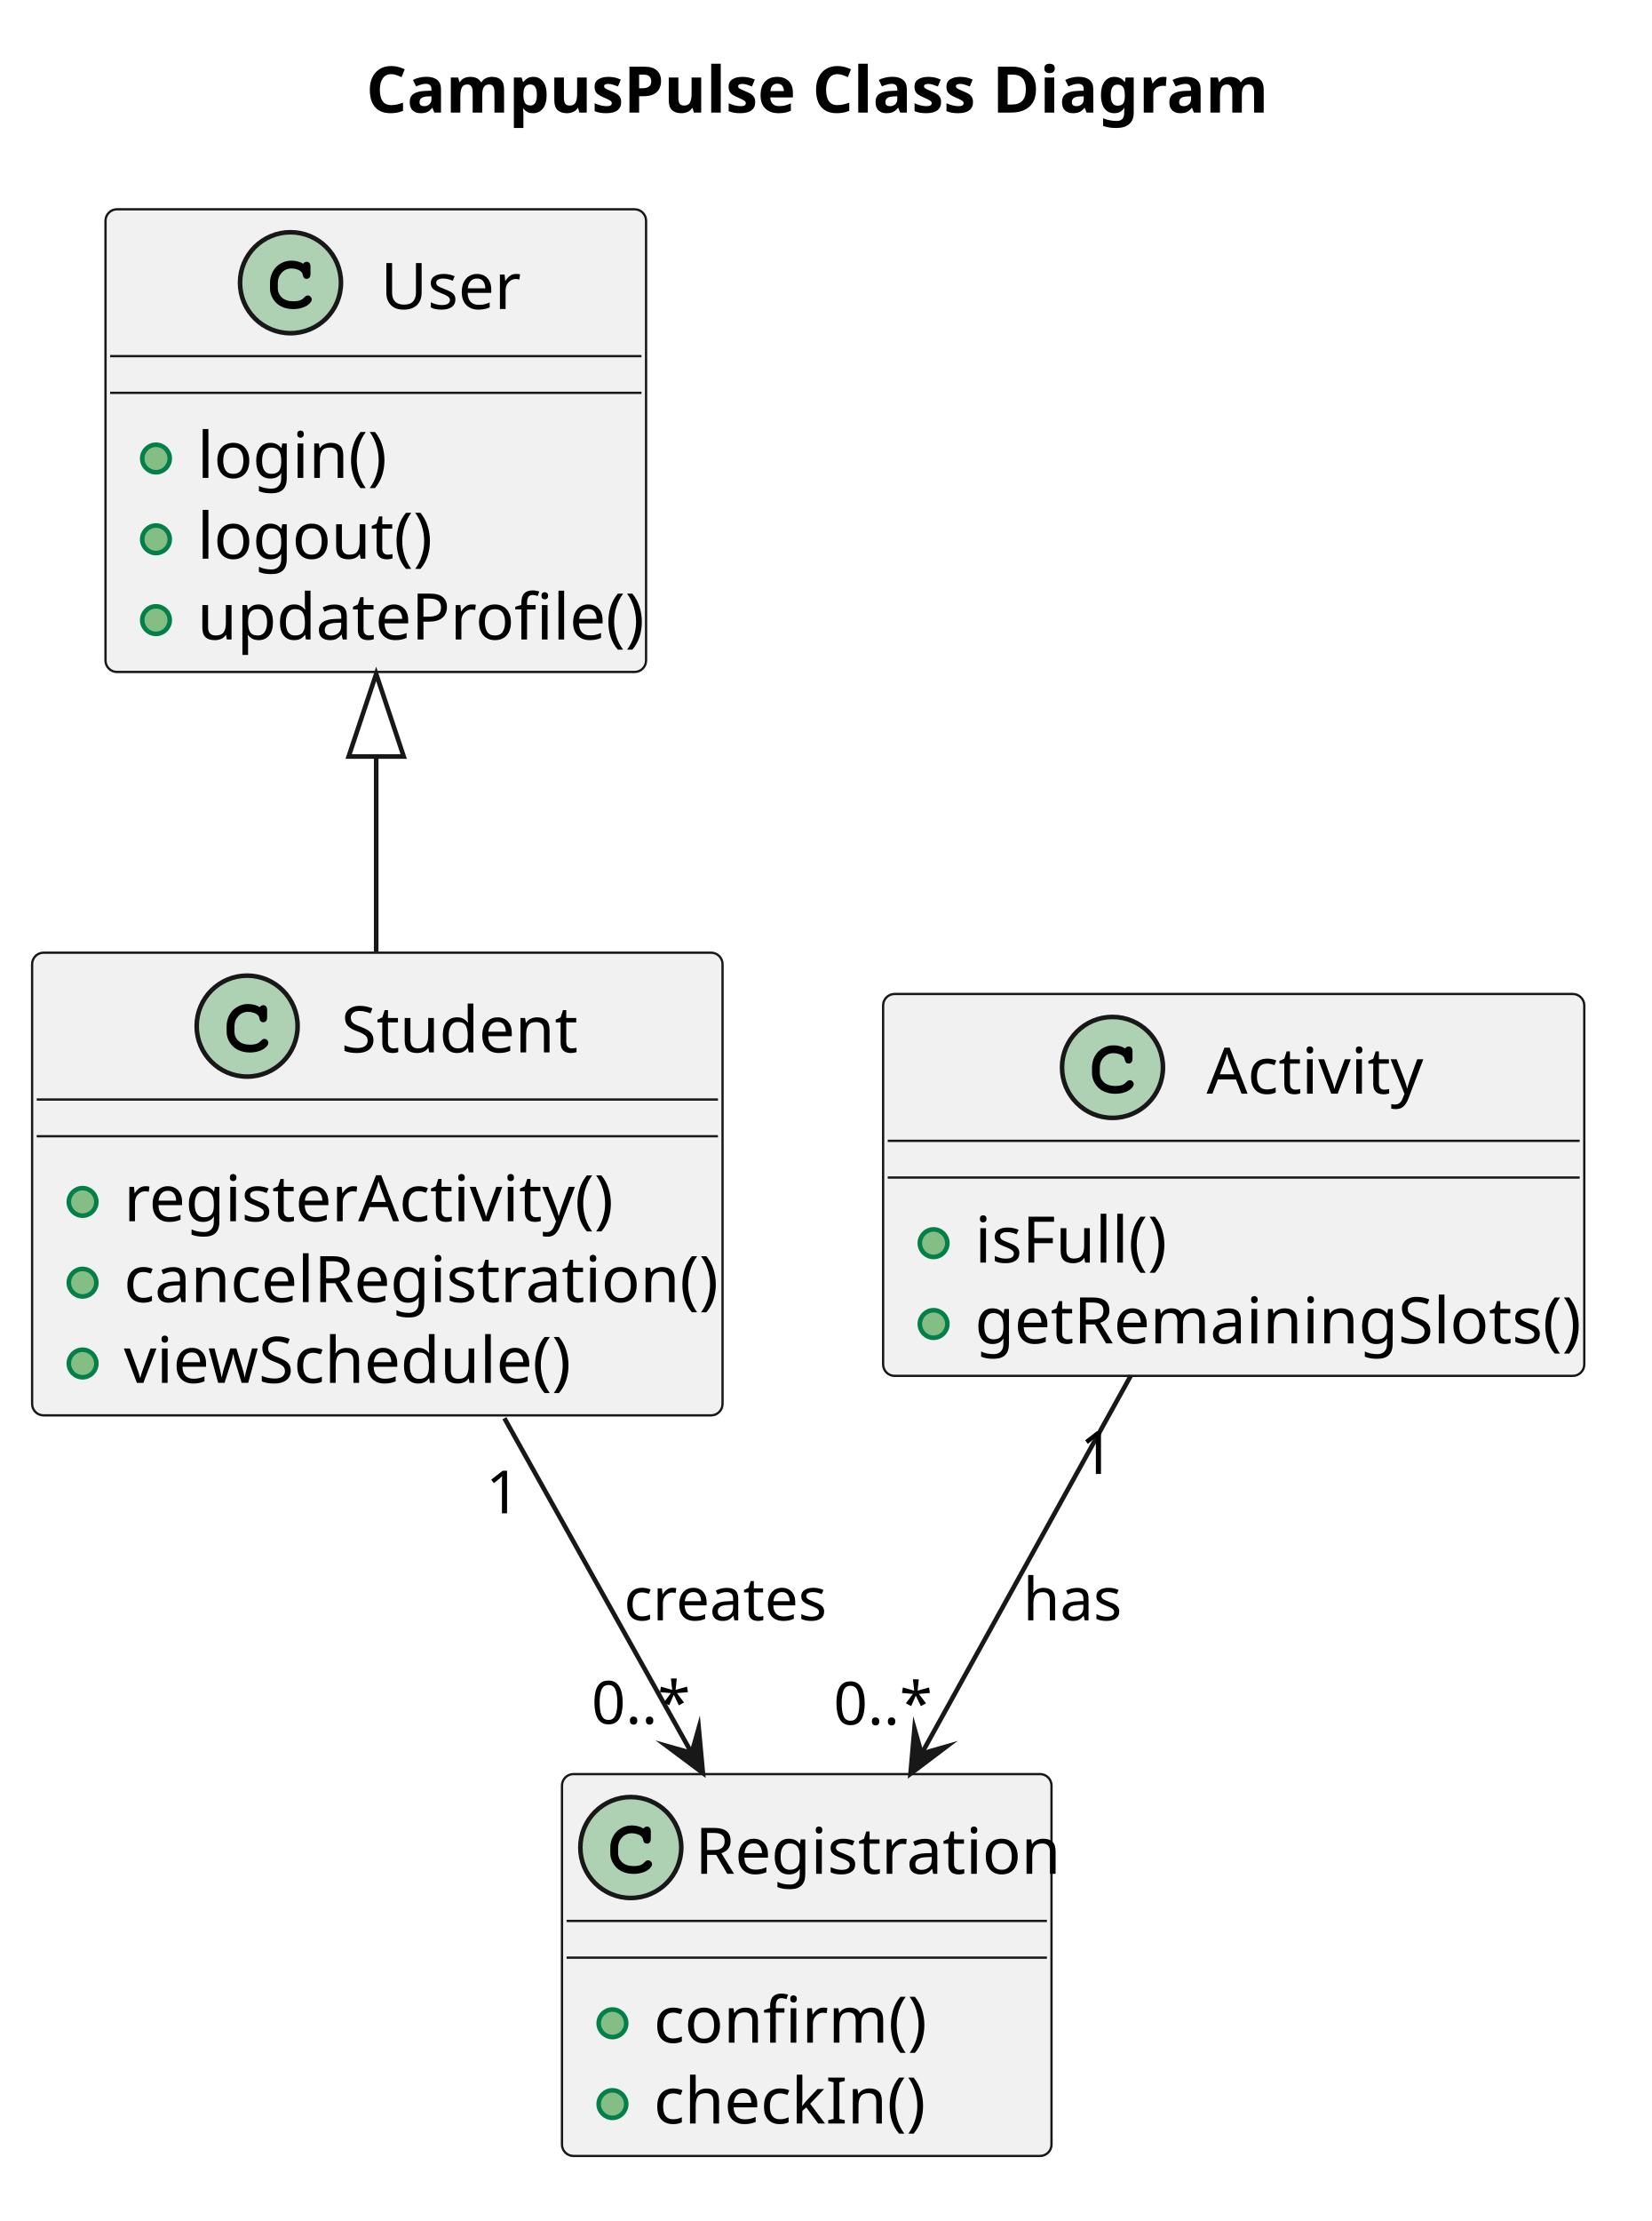
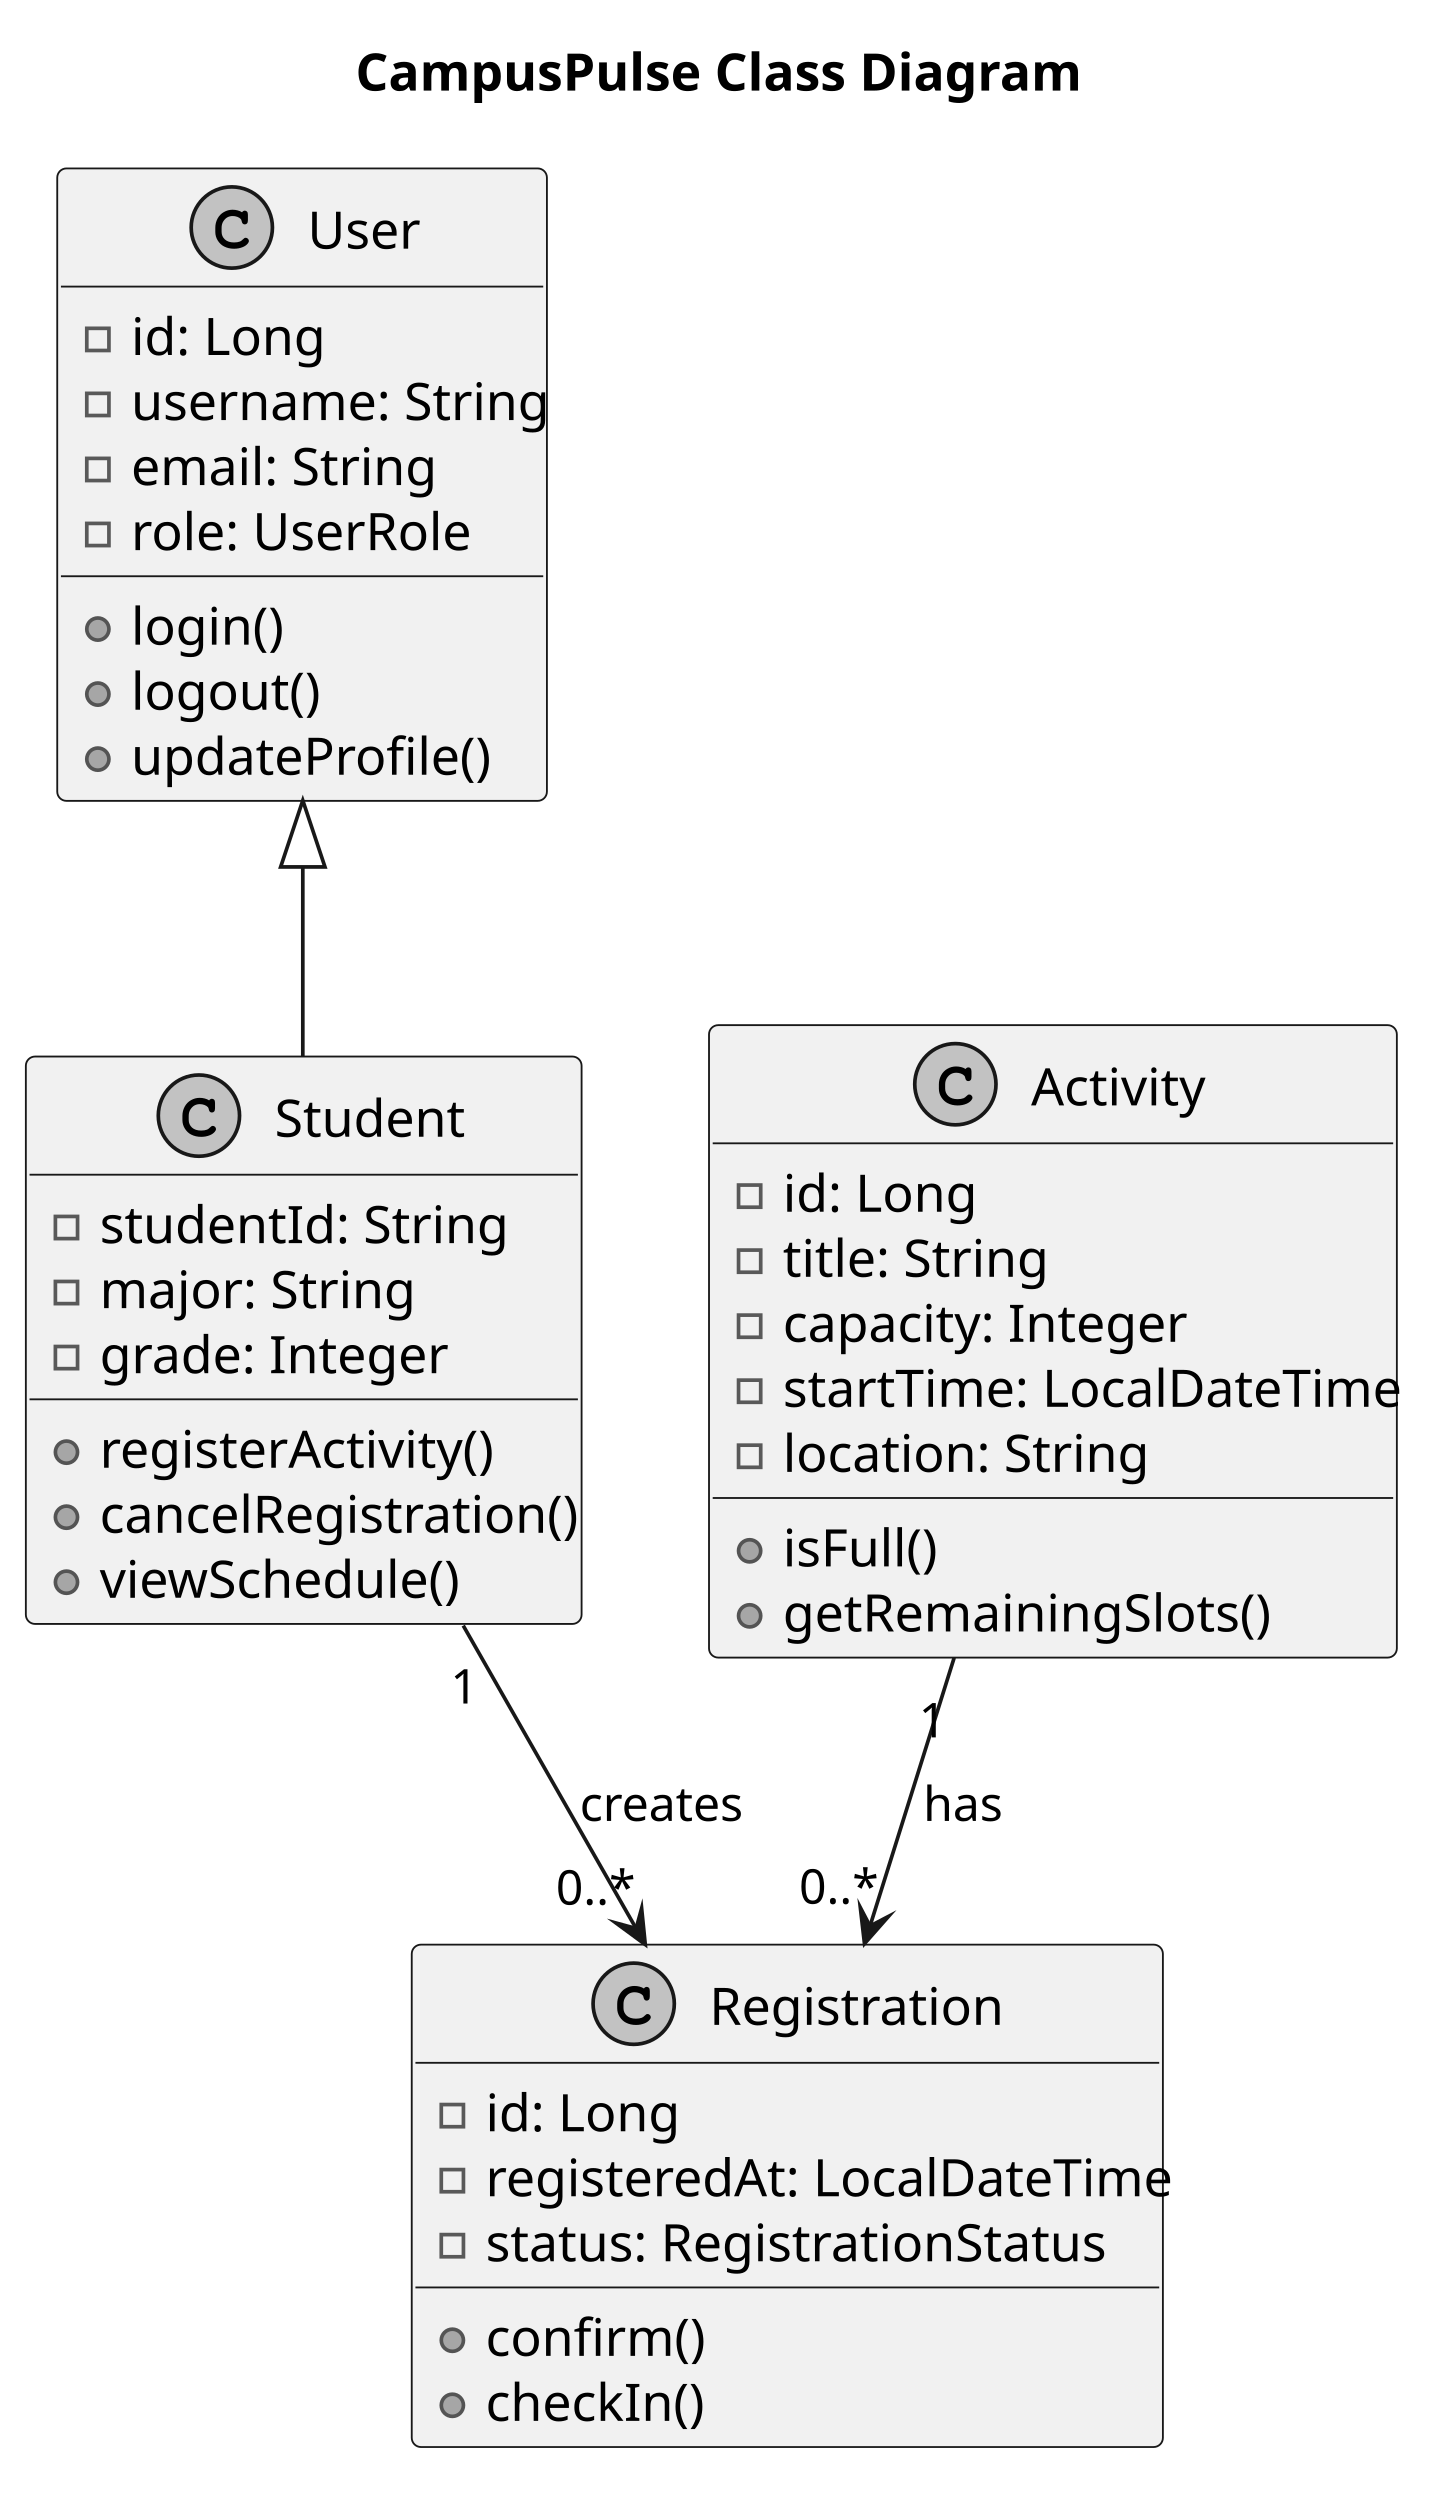
- <svg xmlns="http://www.w3.org/2000/svg" contentStyleType="text/css" data-diagram-type="CLASS" height="484px" preserveAspectRatio="none" style="width:360px;height:484px;" version="1.1" viewBox="0 0 360 484" width="360px" zoomAndPan="magnify">
+ <svg xmlns="http://www.w3.org/2000/svg" contentStyleType="text/css" data-diagram-type="CLASS" height="677px" preserveAspectRatio="none" style="width:393px;height:677px;background:#FFFFFF;" version="1.1" viewBox="0 0 393 677" width="393px" zoomAndPan="magnify">
  <defs />
  <g>
-     <g class="title" data-source-line="2">
-       <text fill="#000000" font-family="sans-serif" font-size="14" font-weight="700" lengthAdjust="spacing" textLength="193.744" x="79.795" y="24.533">CampusPulse Class Diagram</text>
+     <g class="title" data-source-line="3">
+       <text fill="#000000" font-family="sans-serif" font-size="14" font-weight="700" lengthAdjust="spacing" textLength="193.744" x="96.262" y="24.533">CampusPulse Class Diagram</text>
    </g>
-     <g class="entity" data-qualified-name="User" data-source-line="3" id="ent0001">
-       <rect fill="#F1F1F1" height="100.828" rx="2.5" ry="2.5" style="stroke:#181818;stroke-width:0.5;" width="117.827" x="23" y="45.609" />
-       <ellipse cx="63.321" cy="61.609" fill="#ADD1B2" rx="11" ry="11" style="stroke:#181818;stroke-width:1;" />
-       <path d="M66.087,57.484 Q66.243,57.266 66.43,57.156 Q66.618,57.047 66.837,57.047 Q67.212,57.047 67.446,57.312 Q67.68,57.562 67.68,58.172 L67.68,59.625 Q67.68,60.234 67.446,60.5 Q67.212,60.766 66.837,60.766 Q66.493,60.766 66.29,60.562 Q66.087,60.375 65.977,59.859 Q65.93,59.5 65.743,59.312 Q65.415,58.938 64.805,58.719 Q64.196,58.5 63.571,58.5 Q62.805,58.5 62.165,58.828 Q61.54,59.156 61.04,59.906 Q60.555,60.656 60.555,61.688 L60.555,62.781 Q60.555,64.016 61.446,64.844 Q62.337,65.656 63.93,65.656 Q64.868,65.656 65.524,65.406 Q65.915,65.25 66.337,64.812 Q66.602,64.547 66.743,64.469 Q66.899,64.391 67.102,64.391 Q67.43,64.391 67.68,64.656 Q67.946,64.906 67.946,65.25 Q67.946,65.594 67.602,66 Q67.102,66.578 66.305,66.906 Q65.227,67.359 63.93,67.359 Q62.415,67.359 61.212,66.734 Q60.227,66.234 59.54,65.172 Q58.852,64.094 58.852,62.812 L58.852,61.656 Q58.852,60.328 59.462,59.188 Q60.087,58.031 61.18,57.422 Q62.274,56.797 63.508,56.797 Q64.243,56.797 64.883,56.969 Q65.54,57.125 66.087,57.484 Z " fill="#000000" />
-       <text fill="#000000" font-family="sans-serif" font-size="14" lengthAdjust="spacing" textLength="29.559" x="82.948" y="67.338">User</text>
-       <line style="stroke:#181818;stroke-width:0.5;" x1="24" x2="139.827" y1="77.609" y2="77.609" />
-       <line style="stroke:#181818;stroke-width:0.5;" x1="24" x2="139.827" y1="85.609" y2="85.609" />
+     <g class="entity" data-qualified-name="User" data-source-line="4" id="ent0001">
+       <rect fill="#F1F1F1" height="171.266" rx="2.5" ry="2.5" style="stroke:#181818;stroke-width:0.5;" width="132.606" x="15.5" y="45.609" />
+       <ellipse cx="62.774" cy="61.609" fill="#C2C2C2" rx="11" ry="11" style="stroke:#181818;stroke-width:1;" />
+       <path d="M65.54,57.484 Q65.696,57.266 65.883,57.156 Q66.071,57.047 66.29,57.047 Q66.665,57.047 66.899,57.312 Q67.133,57.562 67.133,58.172 L67.133,59.625 Q67.133,60.234 66.899,60.5 Q66.665,60.766 66.29,60.766 Q65.946,60.766 65.743,60.562 Q65.54,60.375 65.43,59.859 Q65.383,59.5 65.196,59.312 Q64.868,58.938 64.258,58.719 Q63.649,58.5 63.024,58.5 Q62.258,58.5 61.618,58.828 Q60.993,59.156 60.493,59.906 Q60.008,60.656 60.008,61.688 L60.008,62.781 Q60.008,64.016 60.899,64.844 Q61.79,65.656 63.383,65.656 Q64.321,65.656 64.977,65.406 Q65.368,65.25 65.79,64.812 Q66.055,64.547 66.196,64.469 Q66.352,64.391 66.555,64.391 Q66.883,64.391 67.133,64.656 Q67.399,64.906 67.399,65.25 Q67.399,65.594 67.055,66 Q66.555,66.578 65.758,66.906 Q64.68,67.359 63.383,67.359 Q61.868,67.359 60.665,66.734 Q59.68,66.234 58.993,65.172 Q58.305,64.094 58.305,62.812 L58.305,61.656 Q58.305,60.328 58.915,59.188 Q59.54,58.031 60.633,57.422 Q61.727,56.797 62.961,56.797 Q63.696,56.797 64.336,56.969 Q64.993,57.125 65.54,57.484 Z " fill="#000000" />
+       <text fill="#000000" font-family="sans-serif" font-size="14" lengthAdjust="spacing" textLength="29.559" x="83.274" y="67.338">User</text>
+       <line style="stroke:#181818;stroke-width:0.5;" x1="16.5" x2="147.106" y1="77.609" y2="77.609" />
+       <g data-visibility-modifier="PRIVATE_FIELD">
+         <rect fill="none" height="6" style="stroke:#595959;stroke-width:1;" width="6" x="23.5" y="88.914" />
+       </g>
+       <text fill="#000000" font-family="sans-serif" font-size="14" lengthAdjust="spacing" textLength="49.82" x="35.5" y="96.143">id: Long</text>
+       <g data-visibility-modifier="PRIVATE_FIELD">
+         <rect fill="none" height="6" style="stroke:#595959;stroke-width:1;" width="6" x="23.5" y="106.523" />
+       </g>
+       <text fill="#000000" font-family="sans-serif" font-size="14" lengthAdjust="spacing" textLength="106.606" x="35.5" y="113.752">username: String</text>
+       <g data-visibility-modifier="PRIVATE_FIELD">
+         <rect fill="none" height="6" style="stroke:#595959;stroke-width:1;" width="6" x="23.5" y="124.133" />
+       </g>
+       <text fill="#000000" font-family="sans-serif" font-size="14" lengthAdjust="spacing" textLength="77.807" x="35.5" y="131.361">email: String</text>
+       <g data-visibility-modifier="PRIVATE_FIELD">
+         <rect fill="none" height="6" style="stroke:#595959;stroke-width:1;" width="6" x="23.5" y="141.742" />
+       </g>
+       <text fill="#000000" font-family="sans-serif" font-size="14" lengthAdjust="spacing" textLength="89.476" x="35.5" y="148.971">role: UserRole</text>
+       <line style="stroke:#181818;stroke-width:0.5;" x1="16.5" x2="147.106" y1="156.047" y2="156.047" />
      <g data-visibility-modifier="PUBLIC_METHOD">
-         <ellipse cx="34" cy="99.914" fill="#84BE84" rx="3" ry="3" style="stroke:#038048;stroke-width:1;" />
+         <ellipse cx="26.5" cy="170.352" fill="#A6A6A6" rx="3" ry="3" style="stroke:#545454;stroke-width:1;" />
      </g>
-       <text fill="#000000" font-family="sans-serif" font-size="14" lengthAdjust="spacing" textLength="38.903" x="43" y="104.143">login()</text>
+       <text fill="#000000" font-family="sans-serif" font-size="14" lengthAdjust="spacing" textLength="38.903" x="35.5" y="174.58">login()</text>
      <g data-visibility-modifier="PUBLIC_METHOD">
-         <ellipse cx="34" cy="117.523" fill="#84BE84" rx="3" ry="3" style="stroke:#038048;stroke-width:1;" />
+         <ellipse cx="26.5" cy="187.961" fill="#A6A6A6" rx="3" ry="3" style="stroke:#545454;stroke-width:1;" />
      </g>
-       <text fill="#000000" font-family="sans-serif" font-size="14" lengthAdjust="spacing" textLength="47.469" x="43" y="121.752">logout()</text>
+       <text fill="#000000" font-family="sans-serif" font-size="14" lengthAdjust="spacing" textLength="47.469" x="35.5" y="192.19">logout()</text>
      <g data-visibility-modifier="PUBLIC_METHOD">
-         <ellipse cx="34" cy="135.133" fill="#84BE84" rx="3" ry="3" style="stroke:#038048;stroke-width:1;" />
+         <ellipse cx="26.5" cy="205.57" fill="#A6A6A6" rx="3" ry="3" style="stroke:#545454;stroke-width:1;" />
      </g>
-       <text fill="#000000" font-family="sans-serif" font-size="14" lengthAdjust="spacing" textLength="91.827" x="43" y="139.361">updateProfile()</text>
+       <text fill="#000000" font-family="sans-serif" font-size="14" lengthAdjust="spacing" textLength="91.827" x="35.5" y="209.799">updateProfile()</text>
    </g>
-     <g class="entity" data-qualified-name="Student" data-source-line="8" id="ent0002">
-       <rect fill="#F1F1F1" height="100.828" rx="2.5" ry="2.5" style="stroke:#181818;stroke-width:0.5;" width="150.496" x="7" y="207.609" />
-       <ellipse cx="53.867" cy="223.609" fill="#ADD1B2" rx="11" ry="11" style="stroke:#181818;stroke-width:1;" />
-       <path d="M56.633,219.484 Q56.789,219.266 56.977,219.156 Q57.164,219.047 57.383,219.047 Q57.758,219.047 57.992,219.312 Q58.227,219.562 58.227,220.172 L58.227,221.625 Q58.227,222.234 57.992,222.5 Q57.758,222.766 57.383,222.766 Q57.039,222.766 56.836,222.562 Q56.633,222.375 56.523,221.859 Q56.477,221.5 56.289,221.312 Q55.961,220.938 55.352,220.719 Q54.742,220.5 54.117,220.5 Q53.352,220.5 52.711,220.828 Q52.086,221.156 51.586,221.906 Q51.102,222.656 51.102,223.688 L51.102,224.781 Q51.102,226.016 51.992,226.844 Q52.883,227.656 54.477,227.656 Q55.414,227.656 56.07,227.406 Q56.461,227.25 56.883,226.812 Q57.148,226.547 57.289,226.469 Q57.445,226.391 57.648,226.391 Q57.977,226.391 58.227,226.656 Q58.492,226.906 58.492,227.25 Q58.492,227.594 58.148,228 Q57.648,228.578 56.852,228.906 Q55.773,229.359 54.477,229.359 Q52.961,229.359 51.758,228.734 Q50.773,228.234 50.086,227.172 Q49.398,226.094 49.398,224.812 L49.398,223.656 Q49.398,222.328 50.008,221.188 Q50.633,220.031 51.727,219.422 Q52.82,218.797 54.055,218.797 Q54.789,218.797 55.43,218.969 Q56.086,219.125 56.633,219.484 Z " fill="#000000" />
-       <text fill="#000000" font-family="sans-serif" font-size="14" lengthAdjust="spacing" textLength="48.262" x="74.367" y="229.338">Student</text>
-       <line style="stroke:#181818;stroke-width:0.5;" x1="8" x2="156.496" y1="239.609" y2="239.609" />
-       <line style="stroke:#181818;stroke-width:0.5;" x1="8" x2="156.496" y1="247.609" y2="247.609" />
+     <g class="entity" data-qualified-name="Student" data-source-line="13" id="ent0002">
+       <rect fill="#F1F1F1" height="153.656" rx="2.5" ry="2.5" style="stroke:#181818;stroke-width:0.5;" width="150.496" x="7" y="286.109" />
+       <ellipse cx="53.867" cy="302.109" fill="#C2C2C2" rx="11" ry="11" style="stroke:#181818;stroke-width:1;" />
+       <path d="M56.633,297.984 Q56.789,297.766 56.977,297.656 Q57.164,297.547 57.383,297.547 Q57.758,297.547 57.992,297.812 Q58.227,298.062 58.227,298.672 L58.227,300.125 Q58.227,300.734 57.992,301 Q57.758,301.266 57.383,301.266 Q57.039,301.266 56.836,301.062 Q56.633,300.875 56.523,300.359 Q56.477,300 56.289,299.812 Q55.961,299.438 55.352,299.219 Q54.742,299 54.117,299 Q53.352,299 52.711,299.328 Q52.086,299.656 51.586,300.406 Q51.102,301.156 51.102,302.188 L51.102,303.281 Q51.102,304.516 51.992,305.344 Q52.883,306.156 54.477,306.156 Q55.414,306.156 56.07,305.906 Q56.461,305.75 56.883,305.312 Q57.148,305.047 57.289,304.969 Q57.445,304.891 57.648,304.891 Q57.977,304.891 58.227,305.156 Q58.492,305.406 58.492,305.75 Q58.492,306.094 58.148,306.5 Q57.648,307.078 56.852,307.406 Q55.773,307.859 54.477,307.859 Q52.961,307.859 51.758,307.234 Q50.773,306.734 50.086,305.672 Q49.398,304.594 49.398,303.312 L49.398,302.156 Q49.398,300.828 50.008,299.688 Q50.633,298.531 51.727,297.922 Q52.82,297.297 54.055,297.297 Q54.789,297.297 55.43,297.469 Q56.086,297.625 56.633,297.984 Z " fill="#000000" />
+       <text fill="#000000" font-family="sans-serif" font-size="14" lengthAdjust="spacing" textLength="48.262" x="74.367" y="307.838">Student</text>
+       <line style="stroke:#181818;stroke-width:0.5;" x1="8" x2="156.496" y1="318.109" y2="318.109" />
+       <g data-visibility-modifier="PRIVATE_FIELD">
+         <rect fill="none" height="6" style="stroke:#595959;stroke-width:1;" width="6" x="15" y="329.414" />
+       </g>
+       <text fill="#000000" font-family="sans-serif" font-size="14" lengthAdjust="spacing" textLength="101.951" x="27" y="336.643">studentId: String</text>
+       <g data-visibility-modifier="PRIVATE_FIELD">
+         <rect fill="none" height="6" style="stroke:#595959;stroke-width:1;" width="6" x="15" y="347.023" />
+       </g>
+       <text fill="#000000" font-family="sans-serif" font-size="14" lengthAdjust="spacing" textLength="79.358" x="27" y="354.252">major: String</text>
+       <g data-visibility-modifier="PRIVATE_FIELD">
+         <rect fill="none" height="6" style="stroke:#595959;stroke-width:1;" width="6" x="15" y="364.633" />
+       </g>
+       <text fill="#000000" font-family="sans-serif" font-size="14" lengthAdjust="spacing" textLength="87.172" x="27" y="371.861">grade: Integer</text>
+       <line style="stroke:#181818;stroke-width:0.5;" x1="8" x2="156.496" y1="378.938" y2="378.938" />
      <g data-visibility-modifier="PUBLIC_METHOD">
-         <ellipse cx="18" cy="261.914" fill="#84BE84" rx="3" ry="3" style="stroke:#038048;stroke-width:1;" />
+         <ellipse cx="18" cy="393.242" fill="#A6A6A6" rx="3" ry="3" style="stroke:#545454;stroke-width:1;" />
      </g>
-       <text fill="#000000" font-family="sans-serif" font-size="14" lengthAdjust="spacing" textLength="100.345" x="27" y="266.143">registerActivity()</text>
+       <text fill="#000000" font-family="sans-serif" font-size="14" lengthAdjust="spacing" textLength="100.345" x="27" y="397.471">registerActivity()</text>
      <g data-visibility-modifier="PUBLIC_METHOD">
-         <ellipse cx="18" cy="279.523" fill="#84BE84" rx="3" ry="3" style="stroke:#038048;stroke-width:1;" />
+         <ellipse cx="18" cy="410.852" fill="#A6A6A6" rx="3" ry="3" style="stroke:#545454;stroke-width:1;" />
      </g>
-       <text fill="#000000" font-family="sans-serif" font-size="14" lengthAdjust="spacing" textLength="124.496" x="27" y="283.752">cancelRegistration()</text>
+       <text fill="#000000" font-family="sans-serif" font-size="14" lengthAdjust="spacing" textLength="124.496" x="27" y="415.08">cancelRegistration()</text>
      <g data-visibility-modifier="PUBLIC_METHOD">
-         <ellipse cx="18" cy="297.133" fill="#84BE84" rx="3" ry="3" style="stroke:#038048;stroke-width:1;" />
+         <ellipse cx="18" cy="428.461" fill="#A6A6A6" rx="3" ry="3" style="stroke:#545454;stroke-width:1;" />
      </g>
-       <text fill="#000000" font-family="sans-serif" font-size="14" lengthAdjust="spacing" textLength="95.71" x="27" y="301.361">viewSchedule()</text>
+       <text fill="#000000" font-family="sans-serif" font-size="14" lengthAdjust="spacing" textLength="95.71" x="27" y="432.69">viewSchedule()</text>
    </g>
-     <g class="entity" data-qualified-name="Activity" data-source-line="13" id="ent0003">
-       <rect fill="#F1F1F1" height="83.219" rx="2.5" ry="2.5" style="stroke:#181818;stroke-width:0.5;" width="152.834" x="192.5" y="216.609" />
-       <ellipse cx="242.498" cy="232.609" fill="#ADD1B2" rx="11" ry="11" style="stroke:#181818;stroke-width:1;" />
-       <path d="M245.264,228.484 Q245.42,228.266 245.607,228.156 Q245.795,228.047 246.014,228.047 Q246.389,228.047 246.623,228.312 Q246.857,228.562 246.857,229.172 L246.857,230.625 Q246.857,231.234 246.623,231.5 Q246.389,231.766 246.014,231.766 Q245.67,231.766 245.467,231.562 Q245.264,231.375 245.154,230.859 Q245.107,230.5 244.92,230.312 Q244.592,229.938 243.982,229.719 Q243.373,229.5 242.748,229.5 Q241.982,229.5 241.342,229.828 Q240.717,230.156 240.217,230.906 Q239.732,231.656 239.732,232.688 L239.732,233.781 Q239.732,235.016 240.623,235.844 Q241.514,236.656 243.107,236.656 Q244.045,236.656 244.701,236.406 Q245.092,236.25 245.514,235.812 Q245.779,235.547 245.92,235.469 Q246.076,235.391 246.279,235.391 Q246.607,235.391 246.857,235.656 Q247.123,235.906 247.123,236.25 Q247.123,236.594 246.779,237 Q246.279,237.578 245.482,237.906 Q244.404,238.359 243.107,238.359 Q241.592,238.359 240.389,237.734 Q239.404,237.234 238.717,236.172 Q238.029,235.094 238.029,233.812 L238.029,232.656 Q238.029,231.328 238.639,230.188 Q239.264,229.031 240.357,228.422 Q241.451,227.797 242.685,227.797 Q243.42,227.797 244.06,227.969 Q244.717,228.125 245.264,228.484 Z " fill="#000000" />
-       <text fill="#000000" font-family="sans-serif" font-size="14" lengthAdjust="spacing" textLength="44.338" x="262.998" y="238.338">Activity</text>
-       <line style="stroke:#181818;stroke-width:0.5;" x1="193.5" x2="344.334" y1="248.609" y2="248.609" />
-       <line style="stroke:#181818;stroke-width:0.5;" x1="193.5" x2="344.334" y1="256.609" y2="256.609" />
+     <g class="entity" data-qualified-name="Activity" data-source-line="21" id="ent0003">
+       <rect fill="#F1F1F1" height="171.266" rx="2.5" ry="2.5" style="stroke:#181818;stroke-width:0.5;" width="186.269" x="192" y="277.609" />
+       <ellipse cx="258.715" cy="293.609" fill="#C2C2C2" rx="11" ry="11" style="stroke:#181818;stroke-width:1;" />
+       <path d="M261.481,289.484 Q261.637,289.266 261.825,289.156 Q262.012,289.047 262.231,289.047 Q262.606,289.047 262.84,289.312 Q263.075,289.562 263.075,290.172 L263.075,291.625 Q263.075,292.234 262.84,292.5 Q262.606,292.766 262.231,292.766 Q261.887,292.766 261.684,292.562 Q261.481,292.375 261.372,291.859 Q261.325,291.5 261.137,291.312 Q260.809,290.938 260.2,290.719 Q259.59,290.5 258.965,290.5 Q258.2,290.5 257.559,290.828 Q256.934,291.156 256.434,291.906 Q255.95,292.656 255.95,293.688 L255.95,294.781 Q255.95,296.016 256.84,296.844 Q257.731,297.656 259.325,297.656 Q260.262,297.656 260.918,297.406 Q261.309,297.25 261.731,296.812 Q261.997,296.547 262.137,296.469 Q262.293,296.391 262.497,296.391 Q262.825,296.391 263.075,296.656 Q263.34,296.906 263.34,297.25 Q263.34,297.594 262.997,298 Q262.497,298.578 261.7,298.906 Q260.622,299.359 259.325,299.359 Q257.809,299.359 256.606,298.734 Q255.622,298.234 254.934,297.172 Q254.247,296.094 254.247,294.812 L254.247,293.656 Q254.247,292.328 254.856,291.188 Q255.481,290.031 256.575,289.422 Q257.668,288.797 258.903,288.797 Q259.637,288.797 260.278,288.969 Q260.934,289.125 261.481,289.484 Z " fill="#000000" />
+       <text fill="#000000" font-family="sans-serif" font-size="14" lengthAdjust="spacing" textLength="44.338" x="279.215" y="299.338">Activity</text>
+       <line style="stroke:#181818;stroke-width:0.5;" x1="193" x2="377.269" y1="309.609" y2="309.609" />
+       <g data-visibility-modifier="PRIVATE_FIELD">
+         <rect fill="none" height="6" style="stroke:#595959;stroke-width:1;" width="6" x="200" y="320.914" />
+       </g>
+       <text fill="#000000" font-family="sans-serif" font-size="14" lengthAdjust="spacing" textLength="49.82" x="212" y="328.143">id: Long</text>
+       <g data-visibility-modifier="PRIVATE_FIELD">
+         <rect fill="none" height="6" style="stroke:#595959;stroke-width:1;" width="6" x="200" y="338.523" />
+       </g>
+       <text fill="#000000" font-family="sans-serif" font-size="14" lengthAdjust="spacing" textLength="66.138" x="212" y="345.752">title: String</text>
+       <g data-visibility-modifier="PRIVATE_FIELD">
+         <rect fill="none" height="6" style="stroke:#595959;stroke-width:1;" width="6" x="200" y="356.133" />
+       </g>
+       <text fill="#000000" font-family="sans-serif" font-size="14" lengthAdjust="spacing" textLength="102.724" x="212" y="363.361">capacity: Integer</text>
+       <g data-visibility-modifier="PRIVATE_FIELD">
+         <rect fill="none" height="6" style="stroke:#595959;stroke-width:1;" width="6" x="200" y="373.742" />
+       </g>
+       <text fill="#000000" font-family="sans-serif" font-size="14" lengthAdjust="spacing" textLength="160.269" x="212" y="380.971">startTime: LocalDateTime</text>
+       <g data-visibility-modifier="PRIVATE_FIELD">
+         <rect fill="none" height="6" style="stroke:#595959;stroke-width:1;" width="6" x="200" y="391.352" />
+       </g>
+       <text fill="#000000" font-family="sans-serif" font-size="14" lengthAdjust="spacing" textLength="92.606" x="212" y="398.58">location: String</text>
+       <line style="stroke:#181818;stroke-width:0.5;" x1="193" x2="377.269" y1="405.656" y2="405.656" />
      <g data-visibility-modifier="PUBLIC_METHOD">
-         <ellipse cx="203.5" cy="270.914" fill="#84BE84" rx="3" ry="3" style="stroke:#038048;stroke-width:1;" />
+         <ellipse cx="203" cy="419.961" fill="#A6A6A6" rx="3" ry="3" style="stroke:#545454;stroke-width:1;" />
      </g>
-       <text fill="#000000" font-family="sans-serif" font-size="14" lengthAdjust="spacing" textLength="41.993" x="212.5" y="275.143">isFull()</text>
+       <text fill="#000000" font-family="sans-serif" font-size="14" lengthAdjust="spacing" textLength="41.993" x="212" y="424.19">isFull()</text>
      <g data-visibility-modifier="PUBLIC_METHOD">
-         <ellipse cx="203.5" cy="288.523" fill="#84BE84" rx="3" ry="3" style="stroke:#038048;stroke-width:1;" />
+         <ellipse cx="203" cy="437.57" fill="#A6A6A6" rx="3" ry="3" style="stroke:#545454;stroke-width:1;" />
      </g>
-       <text fill="#000000" font-family="sans-serif" font-size="14" lengthAdjust="spacing" textLength="126.834" x="212.5" y="292.752">getRemainingSlots()</text>
+       <text fill="#000000" font-family="sans-serif" font-size="14" lengthAdjust="spacing" textLength="126.834" x="212" y="441.799">getRemainingSlots()</text>
    </g>
-     <g class="entity" data-qualified-name="Registration" data-source-line="17" id="ent0004">
-       <rect fill="#F1F1F1" height="83.219" rx="2.5" ry="2.5" style="stroke:#181818;stroke-width:0.5;" width="106.703" x="122.5" y="386.609" />
-       <ellipse cx="137.5" cy="402.609" fill="#ADD1B2" rx="11" ry="11" style="stroke:#181818;stroke-width:1;" />
-       <path d="M140.266,398.484 Q140.422,398.266 140.609,398.156 Q140.797,398.047 141.016,398.047 Q141.391,398.047 141.625,398.312 Q141.859,398.562 141.859,399.172 L141.859,400.625 Q141.859,401.234 141.625,401.5 Q141.391,401.766 141.016,401.766 Q140.672,401.766 140.469,401.562 Q140.266,401.375 140.156,400.859 Q140.109,400.5 139.922,400.312 Q139.594,399.938 138.984,399.719 Q138.375,399.5 137.75,399.5 Q136.984,399.5 136.344,399.828 Q135.719,400.156 135.219,400.906 Q134.734,401.656 134.734,402.688 L134.734,403.781 Q134.734,405.016 135.625,405.844 Q136.516,406.656 138.109,406.656 Q139.047,406.656 139.703,406.406 Q140.094,406.25 140.516,405.812 Q140.781,405.547 140.922,405.469 Q141.078,405.391 141.281,405.391 Q141.609,405.391 141.859,405.656 Q142.125,405.906 142.125,406.25 Q142.125,406.594 141.781,407 Q141.281,407.578 140.484,407.906 Q139.406,408.359 138.109,408.359 Q136.594,408.359 135.391,407.734 Q134.406,407.234 133.719,406.172 Q133.031,405.094 133.031,403.812 L133.031,402.656 Q133.031,401.328 133.641,400.188 Q134.266,399.031 135.359,398.422 Q136.453,397.797 137.688,397.797 Q138.422,397.797 139.062,397.969 Q139.719,398.125 140.266,398.484 Z " fill="#000000" />
-       <text fill="#000000" font-family="sans-serif" font-size="14" lengthAdjust="spacing" textLength="74.703" x="151.5" y="408.338">Registration</text>
-       <line style="stroke:#181818;stroke-width:0.5;" x1="123.5" x2="228.203" y1="418.609" y2="418.609" />
-       <line style="stroke:#181818;stroke-width:0.5;" x1="123.5" x2="228.203" y1="426.609" y2="426.609" />
+     <g class="entity" data-qualified-name="Registration" data-source-line="30" id="ent0004">
+       <rect fill="#F1F1F1" height="136.047" rx="2.5" ry="2.5" style="stroke:#181818;stroke-width:0.5;" width="203.413" x="111.5" y="526.609" />
+       <ellipse cx="171.605" cy="542.609" fill="#C2C2C2" rx="11" ry="11" style="stroke:#181818;stroke-width:1;" />
+       <path d="M174.371,538.484 Q174.527,538.266 174.714,538.156 Q174.902,538.047 175.121,538.047 Q175.496,538.047 175.73,538.312 Q175.964,538.562 175.964,539.172 L175.964,540.625 Q175.964,541.234 175.73,541.5 Q175.496,541.766 175.121,541.766 Q174.777,541.766 174.574,541.562 Q174.371,541.375 174.261,540.859 Q174.214,540.5 174.027,540.312 Q173.699,539.938 173.089,539.719 Q172.48,539.5 171.855,539.5 Q171.089,539.5 170.449,539.828 Q169.824,540.156 169.324,540.906 Q168.839,541.656 168.839,542.688 L168.839,543.781 Q168.839,545.016 169.73,545.844 Q170.621,546.656 172.214,546.656 Q173.152,546.656 173.808,546.406 Q174.199,546.25 174.621,545.812 Q174.886,545.547 175.027,545.469 Q175.183,545.391 175.386,545.391 Q175.714,545.391 175.964,545.656 Q176.23,545.906 176.23,546.25 Q176.23,546.594 175.886,547 Q175.386,547.578 174.589,547.906 Q173.511,548.359 172.214,548.359 Q170.699,548.359 169.496,547.734 Q168.511,547.234 167.824,546.172 Q167.136,545.094 167.136,543.812 L167.136,542.656 Q167.136,541.328 167.746,540.188 Q168.371,539.031 169.464,538.422 Q170.558,537.797 171.792,537.797 Q172.527,537.797 173.167,537.969 Q173.824,538.125 174.371,538.484 Z " fill="#000000" />
+       <text fill="#000000" font-family="sans-serif" font-size="14" lengthAdjust="spacing" textLength="74.703" x="192.105" y="548.338">Registration</text>
+       <line style="stroke:#181818;stroke-width:0.5;" x1="112.5" x2="313.913" y1="558.609" y2="558.609" />
+       <g data-visibility-modifier="PRIVATE_FIELD">
+         <rect fill="none" height="6" style="stroke:#595959;stroke-width:1;" width="6" x="119.5" y="569.914" />
+       </g>
+       <text fill="#000000" font-family="sans-serif" font-size="14" lengthAdjust="spacing" textLength="49.82" x="131.5" y="577.143">id: Long</text>
+       <g data-visibility-modifier="PRIVATE_FIELD">
+         <rect fill="none" height="6" style="stroke:#595959;stroke-width:1;" width="6" x="119.5" y="587.523" />
+       </g>
+       <text fill="#000000" font-family="sans-serif" font-size="14" lengthAdjust="spacing" textLength="177.413" x="131.5" y="594.752">registeredAt: LocalDateTime</text>
+       <g data-visibility-modifier="PRIVATE_FIELD">
+         <rect fill="none" height="6" style="stroke:#595959;stroke-width:1;" width="6" x="119.5" y="605.133" />
+       </g>
+       <text fill="#000000" font-family="sans-serif" font-size="14" lengthAdjust="spacing" textLength="159.523" x="131.5" y="612.361">status: RegistrationStatus</text>
+       <line style="stroke:#181818;stroke-width:0.5;" x1="112.5" x2="313.913" y1="619.438" y2="619.438" />
      <g data-visibility-modifier="PUBLIC_METHOD">
-         <ellipse cx="133.5" cy="440.914" fill="#84BE84" rx="3" ry="3" style="stroke:#038048;stroke-width:1;" />
+         <ellipse cx="122.5" cy="633.742" fill="#A6A6A6" rx="3" ry="3" style="stroke:#545454;stroke-width:1;" />
      </g>
-       <text fill="#000000" font-family="sans-serif" font-size="14" lengthAdjust="spacing" textLength="55.221" x="142.5" y="445.143">confirm()</text>
+       <text fill="#000000" font-family="sans-serif" font-size="14" lengthAdjust="spacing" textLength="55.221" x="131.5" y="637.971">confirm()</text>
      <g data-visibility-modifier="PUBLIC_METHOD">
-         <ellipse cx="133.5" cy="458.523" fill="#84BE84" rx="3" ry="3" style="stroke:#038048;stroke-width:1;" />
+         <ellipse cx="122.5" cy="651.352" fill="#A6A6A6" rx="3" ry="3" style="stroke:#545454;stroke-width:1;" />
      </g>
-       <text fill="#000000" font-family="sans-serif" font-size="14" lengthAdjust="spacing" textLength="57.572" x="142.5" y="462.752">checkIn()</text>
+       <text fill="#000000" font-family="sans-serif" font-size="14" lengthAdjust="spacing" textLength="57.572" x="131.5" y="655.58">checkIn()</text>
    </g>
-     <g class="link" data-entity-1="ent0001" data-entity-2="ent0002" data-link-type="extension" data-source-line="21" id="lnk5">
-       <path codeLine="21" d="M82,164.859 C82,184.119 82,188.129 82,207.389" fill="none" id="User-backto-Student" style="stroke:#181818;stroke-width:1;" />
-       <polygon fill="none" points="82,146.859,76,164.859,88,164.859,82,146.859" style="stroke:#181818;stroke-width:1;stroke-linejoin:miter;stroke-miterlimit:10;" />
+     <g class="link" data-entity-1="ent0001" data-entity-2="ent0002" data-link-type="extension" data-source-line="37" id="lnk5">
+       <path codeLine="37" d="M82,234.769 C82,257.449 82,263.809 82,285.989" fill="none" id="User-backto-Student" style="stroke:#181818;stroke-width:1;" />
+       <polygon fill="none" points="82,216.769,76,234.769,88,234.769,82,216.769" style="stroke:#181818;stroke-width:1;stroke-linejoin:miter;stroke-miterlimit:10;" />
    </g>
-     <g class="link" data-entity-1="ent0002" data-entity-2="ent0004" data-link-type="dependency" data-source-line="22" id="lnk6">
-       <path codeLine="22" d="M109.95,309.059 C123.75,333.719 137.749,358.736 150.769,382.015" fill="none" id="Student-to-Registration" style="stroke:#181818;stroke-width:1;" />
-       <polygon fill="#181818" points="153.21,386.379,152.308,376.572,150.769,382.015,145.326,380.477,153.21,386.379" style="stroke:#181818;stroke-width:1;stroke-linejoin:miter;stroke-miterlimit:10;" />
-       <text fill="#000000" font-family="sans-serif" font-size="13" lengthAdjust="spacing" textLength="42.631" x="136" y="353.104">creates</text>
-       <text fill="#000000" font-family="sans-serif" font-size="13" lengthAdjust="spacing" textLength="7.23" x="105.914" y="329.771">1</text>
-       <text fill="#000000" font-family="sans-serif" font-size="13" lengthAdjust="spacing" textLength="19.513" x="128.929" y="375.649">0..*</text>
+     <g class="link" data-entity-1="ent0002" data-entity-2="ent0004" data-link-type="dependency" data-source-line="38" id="lnk6">
+       <path codeLine="38" d="M125.44,440.209 C141.38,468.129 156.812,495.167 172.262,522.237" fill="none" id="Student-to-Registration" style="stroke:#181818;stroke-width:1;" />
+       <polygon fill="#181818" points="174.74,526.579,173.753,516.78,172.262,522.237,166.805,520.746,174.74,526.579" style="stroke:#181818;stroke-width:1;stroke-linejoin:miter;stroke-miterlimit:10;" />
+       <text fill="#000000" font-family="sans-serif" font-size="13" lengthAdjust="spacing" textLength="42.631" x="157" y="493.104">creates</text>
+       <text fill="#000000" font-family="sans-serif" font-size="13" lengthAdjust="spacing" textLength="7.23" x="121.985" y="461.315">1</text>
+       <text fill="#000000" font-family="sans-serif" font-size="13" lengthAdjust="spacing" textLength="19.513" x="150.522" y="515.775">0..*</text>
    </g>
-     <g class="link" data-entity-1="ent0003" data-entity-2="ent0004" data-link-type="dependency" data-source-line="23" id="lnk7">
-       <path codeLine="23" d="M246.49,299.779 C231.92,326.089 215.452,355.855 200.892,382.155" fill="none" id="Activity-to-Registration" style="stroke:#181818;stroke-width:1;" />
-       <polygon fill="#181818" points="198.47,386.529,206.329,380.593,200.892,382.155,199.33,376.718,198.47,386.529" style="stroke:#181818;stroke-width:1;stroke-linejoin:miter;stroke-miterlimit:10;" />
-       <text fill="#000000" font-family="sans-serif" font-size="13" lengthAdjust="spacing" textLength="20.96" x="223" y="353.104">has</text>
-       <text fill="#000000" font-family="sans-serif" font-size="13" lengthAdjust="spacing" textLength="7.23" x="235.376" y="321.201">1</text>
-       <text fill="#000000" font-family="sans-serif" font-size="13" lengthAdjust="spacing" textLength="19.513" x="181.685" y="375.824">0..*</text>
+     <g class="link" data-entity-1="ent0003" data-entity-2="ent0004" data-link-type="dependency" data-source-line="39" id="lnk7">
+       <path codeLine="39" d="M258.39,448.919 C250.38,474.449 243.196,497.349 235.596,521.579" fill="none" id="Activity-to-Registration" style="stroke:#181818;stroke-width:1;" />
+       <polygon fill="#181818" points="234.1,526.349,240.61,518.959,235.596,521.579,232.977,516.565,234.1,526.349" style="stroke:#181818;stroke-width:1;stroke-linejoin:miter;stroke-miterlimit:10;" />
+       <text fill="#000000" font-family="sans-serif" font-size="13" lengthAdjust="spacing" textLength="20.96" x="250" y="493.104">has</text>
+       <text fill="#000000" font-family="sans-serif" font-size="13" lengthAdjust="spacing" textLength="7.23" x="248.801" y="470.48">1</text>
+       <text fill="#000000" font-family="sans-serif" font-size="13" lengthAdjust="spacing" textLength="19.513" x="216.374" y="515.52">0..*</text>
    </g>
  </g>
</svg>
